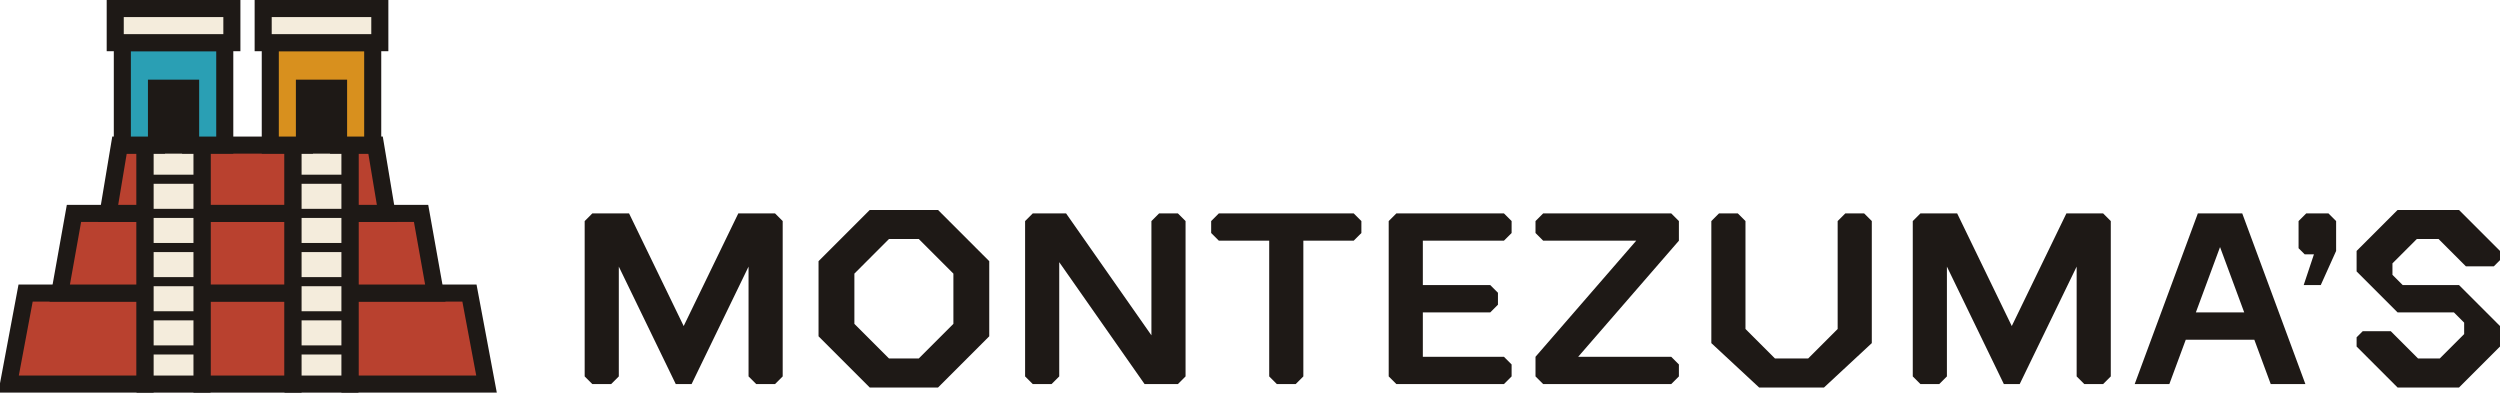
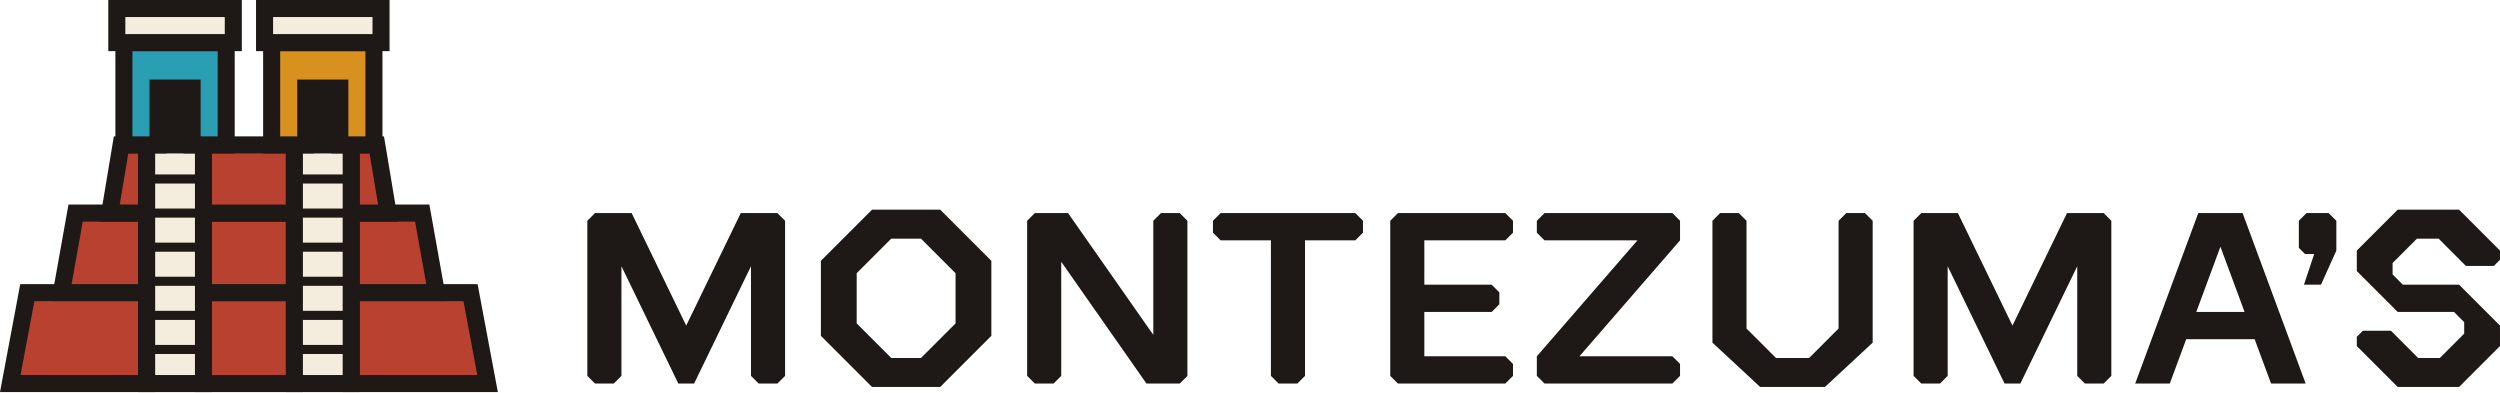
- <svg xmlns="http://www.w3.org/2000/svg" viewBox="4.5 20.5 439.35 69" width="1318.05" height="207" role="img" aria-label="Montezuma's lockup, horizontal">
+ <svg xmlns="http://www.w3.org/2000/svg" viewBox="4.193 20.5 439.965 69" width="1319.894" height="207" role="img" aria-label="Montezuma's lockup, horizontal">
  <path d="M32,36 38,36 38,46 32,46Z" fill="#1e1916" />
  <path d="M58,36 64,36 64,46 58,46Z" fill="#1e1916" />
  <path d="M9,72 30,72 30,88 6,88Z" fill="#b9412f" stroke="#1e1916" stroke-width="3" stroke-linejoin="miter" />
  <path d="M40,72 56,72 56,88 40,88Z" fill="#b9412f" stroke="#1e1916" stroke-width="3" stroke-linejoin="miter" />
  <path d="M66,72 87,72 90,88 66,88Z" fill="#b9412f" stroke="#1e1916" stroke-width="3" stroke-linejoin="miter" />
  <path d="M17.5,58 30,58 30,72 15,72Z" fill="#b9412f" stroke="#1e1916" stroke-width="3" stroke-linejoin="miter" />
  <path d="M40,58 56,58 56,72 40,72Z" fill="#b9412f" stroke="#1e1916" stroke-width="3" stroke-linejoin="miter" />
  <path d="M66,58 78.5,58 81,72 66,72Z" fill="#b9412f" stroke="#1e1916" stroke-width="3" stroke-linejoin="miter" />
  <path d="M25.5,46 30,46 30,58 23.5,58Z" fill="#b9412f" stroke="#1e1916" stroke-width="3" stroke-linejoin="miter" />
  <path d="M40,46 56,46 56,58 40,58Z" fill="#b9412f" stroke="#1e1916" stroke-width="3" stroke-linejoin="miter" />
  <path d="M66,46 70.5,46 72.5,58 66,58Z" fill="#b9412f" stroke="#1e1916" stroke-width="3" stroke-linejoin="miter" />
  <path d="M30,46 40,46 40,88 30,88Z" fill="#f4ecdc" stroke="#1e1916" stroke-width="3" stroke-linejoin="miter" />
  <path d="M56,46 66,46 66,88 56,88Z" fill="#f4ecdc" stroke="#1e1916" stroke-width="3" stroke-linejoin="miter" />
  <path d="M26,28 44,28 44,46 38,46 38,36 32,36 32,46 26,46Z" fill="#2a9fb4" stroke="#1e1916" stroke-width="3" stroke-linejoin="miter" />
  <path d="M52,28 70,28 70,46 64,46 64,36 58,36 58,46 52,46Z" fill="#d8901e" stroke="#1e1916" stroke-width="3" stroke-linejoin="miter" />
  <path d="M24.75,22 45.25,22 45.25,28 24.75,28Z" fill="#f4ecdc" stroke="#1e1916" stroke-width="3" stroke-linejoin="miter" />
  <path d="M50.75,22 71.25,22 71.25,28 50.75,28Z" fill="#f4ecdc" stroke="#1e1916" stroke-width="3" stroke-linejoin="miter" />
  <path d="M30,51.2 40,51.2 40,52.8 30,52.8Z" fill="#1e1916" />
  <path d="M30,57.2 40,57.2 40,58.8 30,58.8Z" fill="#1e1916" />
  <path d="M30,63.2 40,63.2 40,64.8 30,64.8Z" fill="#1e1916" />
  <path d="M30,69.2 40,69.2 40,70.8 30,70.8Z" fill="#1e1916" />
  <path d="M30,75.2 40,75.2 40,76.8 30,76.8Z" fill="#1e1916" />
  <path d="M30,81.2 40,81.2 40,82.8 30,82.8Z" fill="#1e1916" />
  <path d="M56,51.2 66,51.2 66,52.8 56,52.8Z" fill="#1e1916" />
  <path d="M56,57.2 66,57.2 66,58.8 56,58.8Z" fill="#1e1916" />
  <path d="M56,63.2 66,63.2 66,64.8 56,64.8Z" fill="#1e1916" />
  <path d="M56,69.2 66,69.2 66,70.8 56,70.8Z" fill="#1e1916" />
  <path d="M56,75.2 66,75.2 66,76.8 56,76.8Z" fill="#1e1916" />
  <path d="M56,81.2 66,81.2 66,82.8 56,82.8Z" fill="#1e1916" />
-   <path transform="translate(107.25 58) scale(0.3)" fill="#1e1916" d="M4.5,100 0,95.5 0,4.5 4.5,0 26,0 58,66 90,0 111.5,0 116,4.5 116,95.5 111.5,100 100.5,100 96,95.5 96,31.176 62.631,100 53.369,100 20,31.176 20,95.5 15.5,100Z M167,-2 207,-2 237,28 237,72 207,102 167,102 137,72 137,28Z M158,35.284 158,64.716 178.284,85 195.716,85 216,64.716 216,35.284 195.716,15 178.284,15Z M258,4.5 262.5,0 282,0 332,71.429 332,4.5 336.5,0 347.5,0 352,4.5 352,95.5 347.5,100 328,100 278,28.571 278,95.5 273.5,100 262.5,100 258,95.5Z M367,4.5 371.5,0 450.5,0 455,4.5 455,11.5 450.5,16 421,16 421,95.5 416.5,100 405.5,100 401,95.5 401,16 371.5,16 367,11.5Z M471,4.5 475.5,0 538.5,0 543,4.5 543,11.5 538.5,16 491,16 491,42 530.5,42 535,46.5 535,53.5 530.5,58 491,58 491,84 538.5,84 543,88.5 543,95.5 538.5,100 475.5,100 471,95.5Z M557,4.5 561.5,0 636.5,0 641,4.5 641,16 582,84 636.5,84 641,88.5 641,95.5 636.5,100 561.5,100 557,95.5 557,84 616,16 561.5,16 557,11.5Z M660,4.5 664.5,0 675.5,0 680,4.5 680,67.716 697.284,85 716.716,85 734,67.716 734,4.5 738.5,0 749.5,0 754,4.5 754,76 726,102 688,102 660,76Z M782.5,100 778,95.5 778,4.5 782.5,0 804,0 836,66 868,0 889.5,0 894,4.5 894,95.5 889.5,100 878.5,100 874,95.5 874,31.176 840.631,100 831.369,100 798,31.176 798,95.5 793.5,100Z M908,100 945,0 971,0 1008,100 987.7,100 978.08,74 937.92,74 928.3,100Z M943.84,58 972.16,58 958,19.73Z M1004,4.5 1008.5,0 1021.5,0 1026,4.5 1026,22 1017,42 1007,42 1013,24 1007.6,24 1004,20.4Z M1062,-2 1098,-2 1122,22 1122,27.4 1118.4,31 1102,31 1086,15 1073.284,15 1059,29.284 1059,36 1065,42 1098,42 1122,66 1122,78 1098,102 1062,102 1038,78 1038,72.6 1041.6,69 1058,69 1074,85 1086.716,85 1101,70.716 1101,64 1095,58 1062,58 1038,34 1038,22Z" />
+   <path transform="translate(107.557 58) scale(0.3)" fill="#1e1916" d="M4.5,100 0,95.5 0,4.5 4.5,0 26,0 58,66 90,0 111.5,0 116,4.5 116,95.5 111.5,100 100.5,100 96,95.5 96,31.176 62.631,100 53.369,100 20,31.176 20,95.5 15.5,100Z M167,-2 207,-2 237,28 237,72 207,102 167,102 137,72 137,28Z M158,35.284 158,64.716 178.284,85 195.716,85 216,64.716 216,35.284 195.716,15 178.284,15Z M258,4.5 262.5,0 282,0 332,71.429 332,4.5 336.5,0 347.5,0 352,4.5 352,95.5 347.5,100 328,100 278,28.571 278,95.5 273.5,100 262.5,100 258,95.5Z M367,4.5 371.5,0 450.5,0 455,4.5 455,11.5 450.5,16 421,16 421,95.5 416.5,100 405.5,100 401,95.5 401,16 371.5,16 367,11.5Z M471,4.5 475.5,0 538.5,0 543,4.5 543,11.5 538.5,16 491,16 491,42 530.5,42 535,46.5 535,53.5 530.5,58 491,58 491,84 538.5,84 543,88.5 543,95.5 538.5,100 475.5,100 471,95.5Z M557,4.5 561.5,0 636.5,0 641,4.5 641,16 582,84 636.5,84 641,88.5 641,95.5 636.5,100 561.5,100 557,95.5 557,84 616,16 561.5,16 557,11.5Z M660,4.5 664.5,0 675.5,0 680,4.5 680,67.716 697.284,85 716.716,85 734,67.716 734,4.5 738.5,0 749.5,0 754,4.5 754,76 726,102 688,102 660,76Z M782.5,100 778,95.5 778,4.5 782.5,0 804,0 836,66 868,0 889.5,0 894,4.5 894,95.5 889.5,100 878.5,100 874,95.5 874,31.176 840.631,100 831.369,100 798,31.176 798,95.5 793.5,100Z M908,100 945,0 971,0 1008,100 987.7,100 978.08,74 937.92,74 928.3,100Z M943.84,58 972.16,58 958,19.73Z M1004,4.5 1008.5,0 1021.5,0 1026,4.5 1026,22 1017,42 1007,42 1013,24 1007.6,24 1004,20.4Z M1062,-2 1098,-2 1122,22 1122,27.4 1118.4,31 1102,31 1086,15 1073.284,15 1059,29.284 1059,36 1065,42 1098,42 1122,66 1122,78 1098,102 1062,102 1038,78 1038,72.6 1041.6,69 1058,69 1074,85 1086.716,85 1101,70.716 1101,64 1095,58 1062,58 1038,34 1038,22Z" />
</svg>
